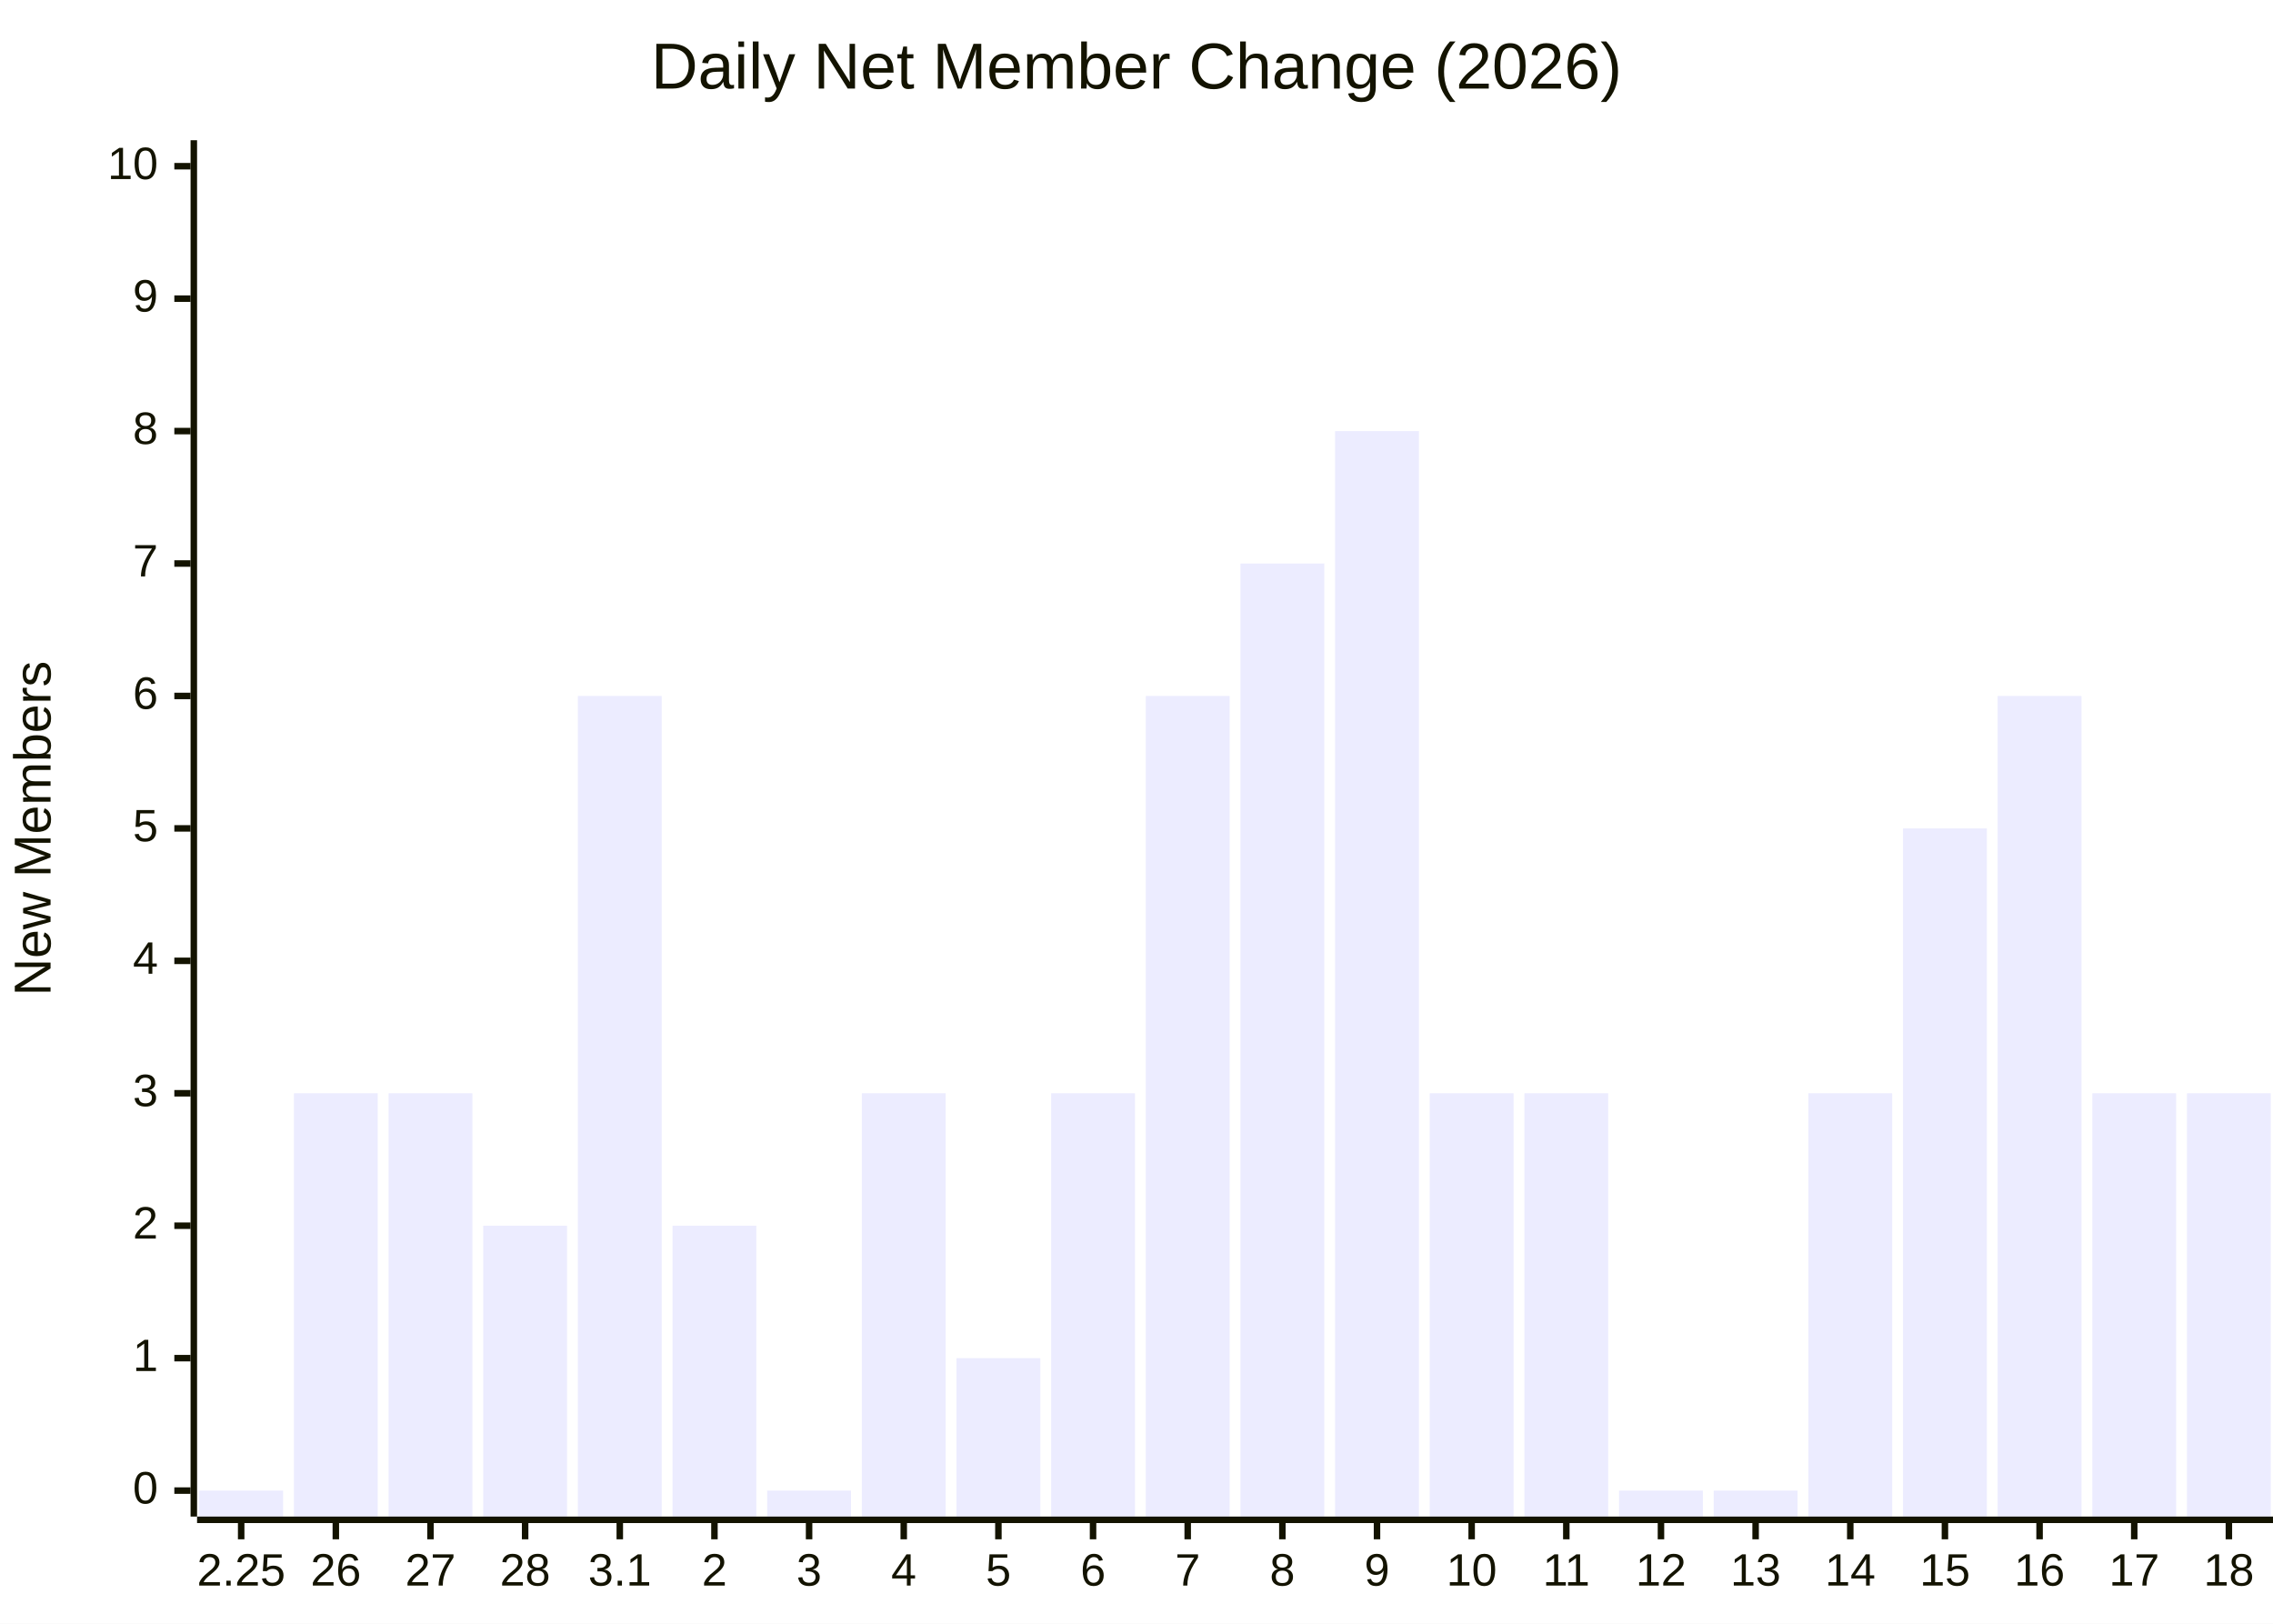
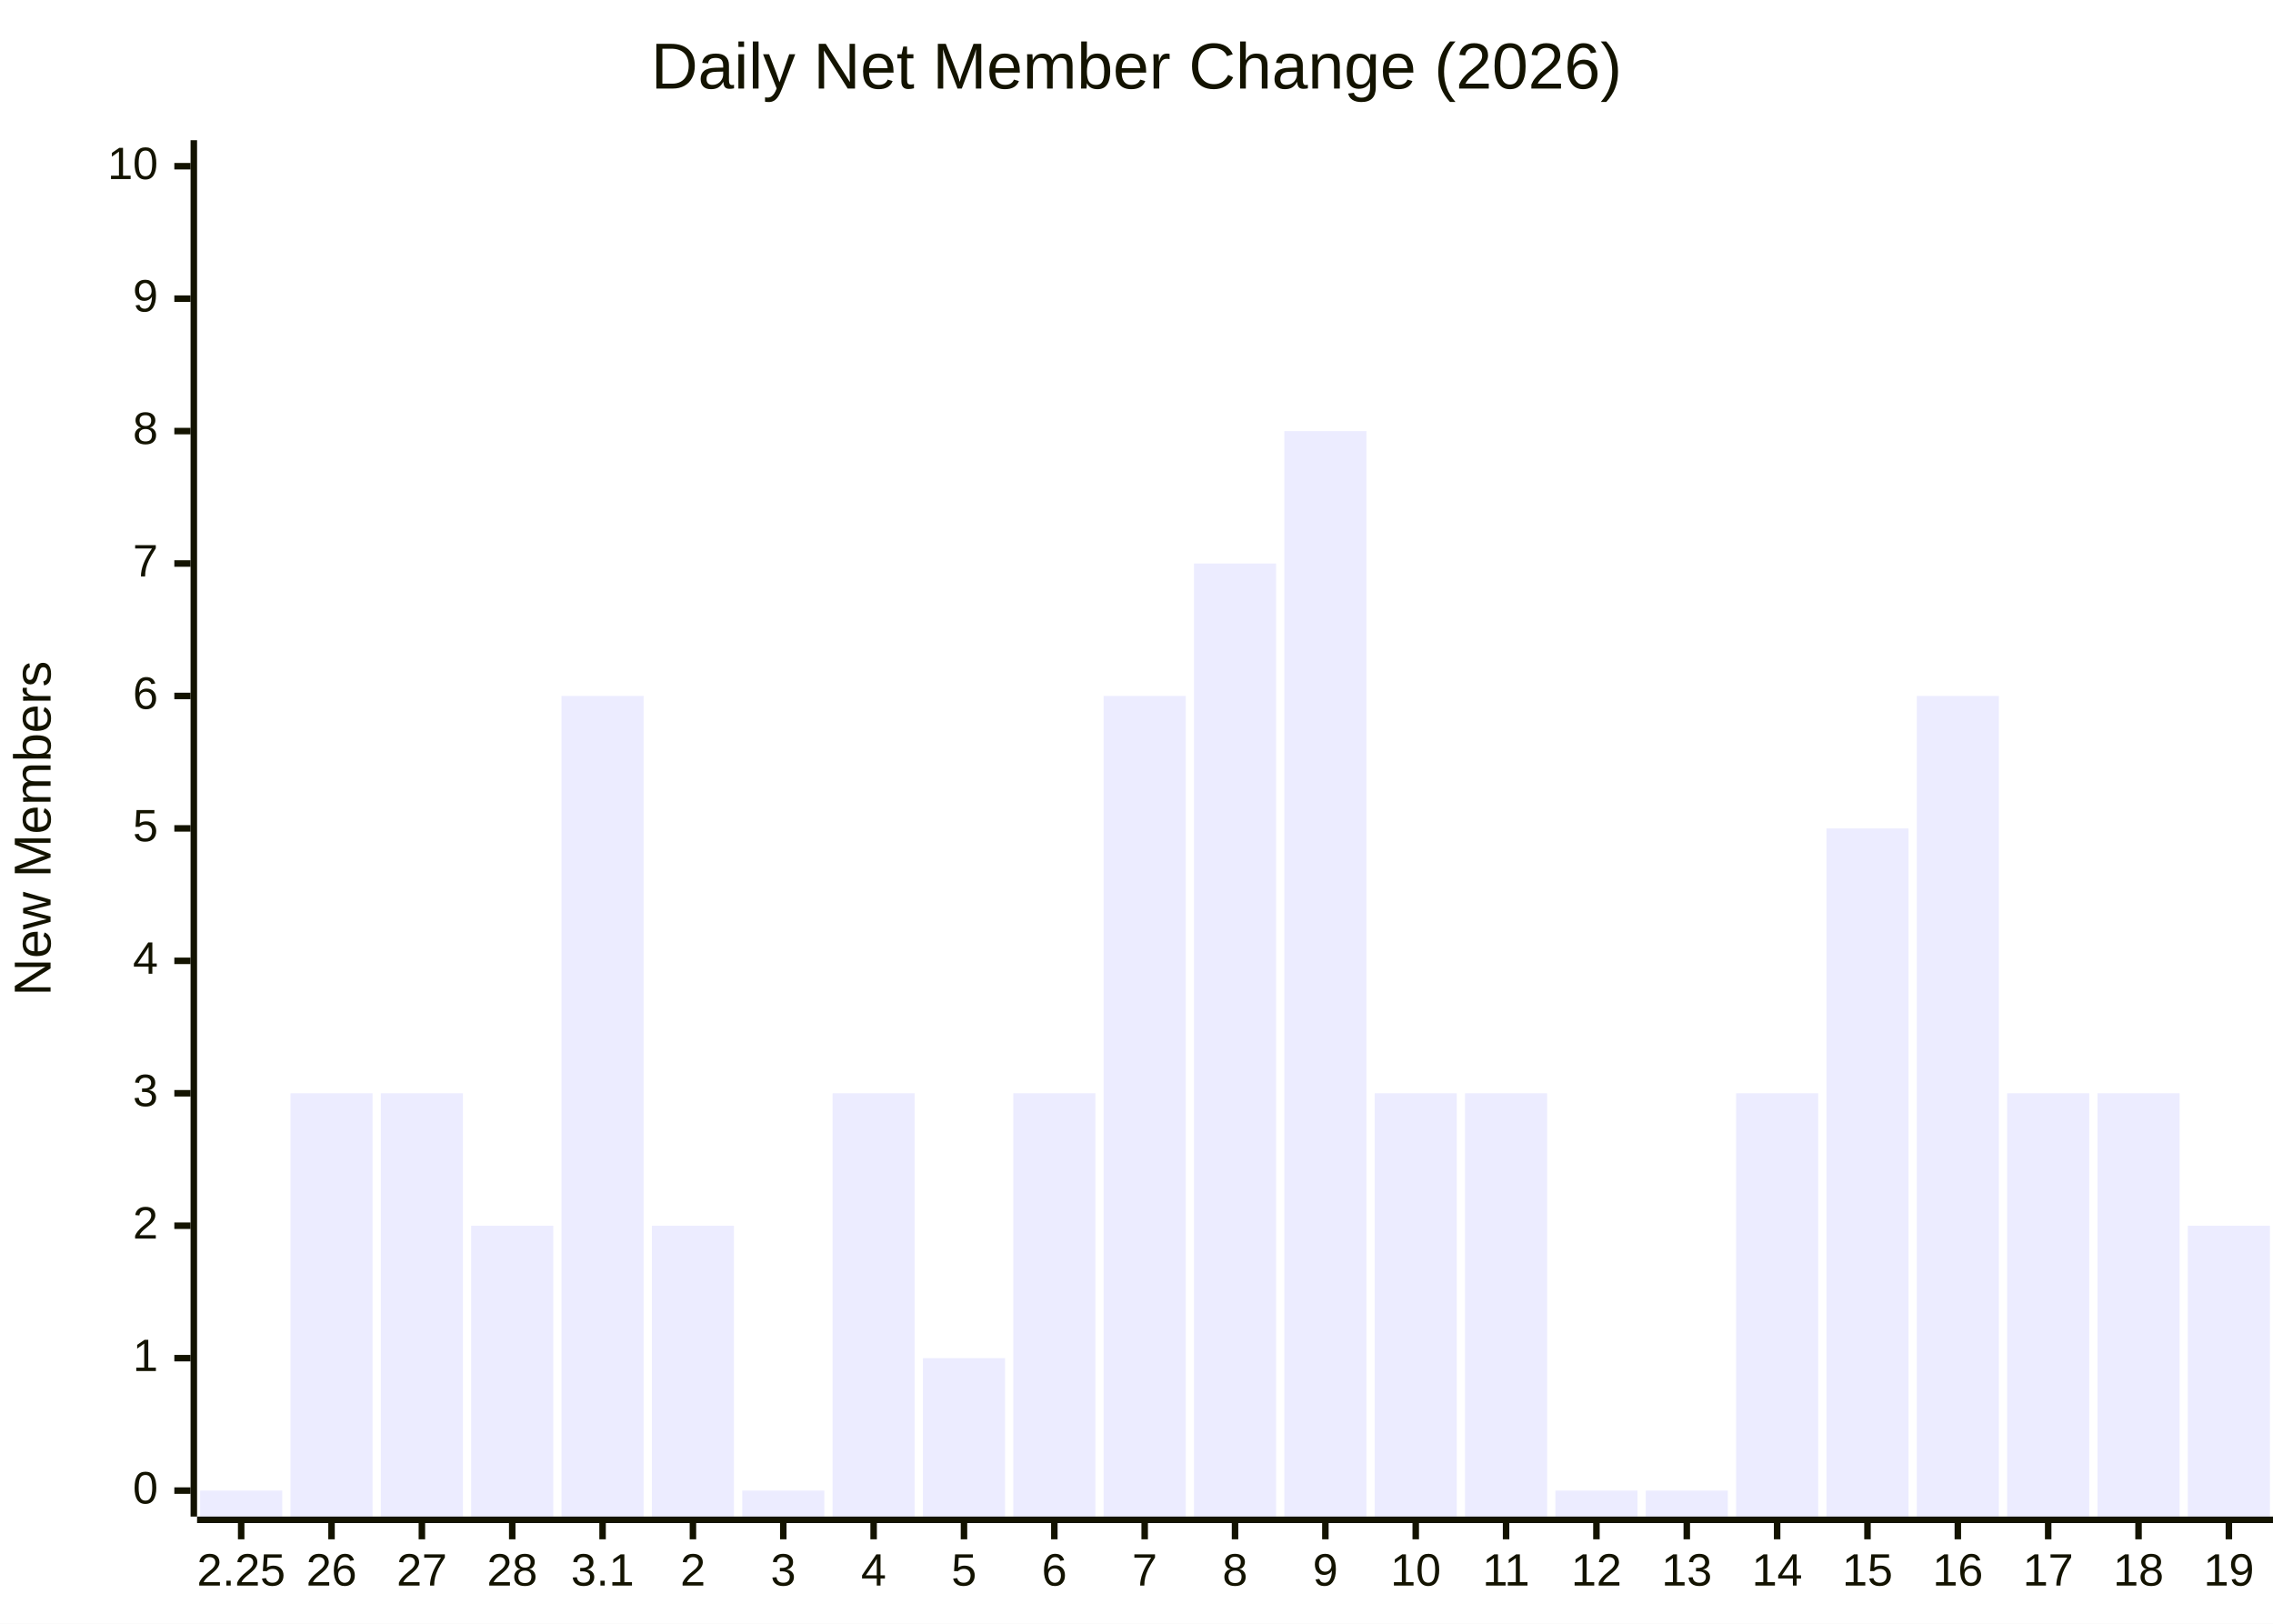
<svg xmlns="http://www.w3.org/2000/svg" id="my-svg" width="100%" style="max-width: 700px; background-color: white;" viewBox="0 0 700 500" role="graphics-document document" aria-roledescription="xychart">
  <style>#my-svg{font-family:"trebuchet ms",verdana,arial,sans-serif;font-size:16px;fill:#333;}@keyframes edge-animation-frame{from{stroke-dashoffset:0;}}@keyframes dash{to{stroke-dashoffset:0;}}#my-svg .edge-animation-slow{stroke-dasharray:9,5!important;stroke-dashoffset:900;animation:dash 50s linear infinite;stroke-linecap:round;}#my-svg .edge-animation-fast{stroke-dasharray:9,5!important;stroke-dashoffset:900;animation:dash 20s linear infinite;stroke-linecap:round;}#my-svg .error-icon{fill:#552222;}#my-svg .error-text{fill:#552222;stroke:#552222;}#my-svg .edge-thickness-normal{stroke-width:1px;}#my-svg .edge-thickness-thick{stroke-width:3.5px;}#my-svg .edge-pattern-solid{stroke-dasharray:0;}#my-svg .edge-thickness-invisible{stroke-width:0;fill:none;}#my-svg .edge-pattern-dashed{stroke-dasharray:3;}#my-svg .edge-pattern-dotted{stroke-dasharray:2;}#my-svg .marker{fill:#333333;stroke:#333333;}#my-svg .marker.cross{stroke:#333333;}#my-svg svg{font-family:"trebuchet ms",verdana,arial,sans-serif;font-size:16px;}#my-svg p{margin:0;}#my-svg :root{--mermaid-font-family:"trebuchet ms",verdana,arial,sans-serif;}</style>
  <g />
  <g class="main">
    <rect width="700" height="500" class="background" fill="white" />
    <g class="chart-title">
      <text x="0" y="0" fill="#131300" font-size="20" dominant-baseline="middle" text-anchor="middle" transform="translate(350, 21.58984) rotate(0)">Daily Net Member Change (2026)</text>
    </g>
    <g class="plot">
      <g class="bar-plot-0">
-         <rect x="61.367" y="459" width="25.813" height="8" fill="#ECECFF" stroke="#ECECFF" stroke-width="0" />
-         <rect x="90.516" y="336.654" width="25.813" height="130.346" fill="#ECECFF" stroke="#ECECFF" stroke-width="0" />
-         <rect x="119.666" y="336.654" width="25.813" height="130.346" fill="#ECECFF" stroke="#ECECFF" stroke-width="0" />
-         <rect x="148.815" y="377.436" width="25.813" height="89.564" fill="#ECECFF" stroke="#ECECFF" stroke-width="0" />
-         <rect x="177.965" y="214.308" width="25.813" height="252.692" fill="#ECECFF" stroke="#ECECFF" stroke-width="0" />
-         <rect x="207.115" y="377.436" width="25.813" height="89.564" fill="#ECECFF" stroke="#ECECFF" stroke-width="0" />
-         <rect x="236.264" y="459" width="25.813" height="8" fill="#ECECFF" stroke="#ECECFF" stroke-width="0" />
-         <rect x="265.414" y="336.654" width="25.813" height="130.346" fill="#ECECFF" stroke="#ECECFF" stroke-width="0" />
-         <rect x="294.563" y="418.218" width="25.813" height="48.782" fill="#ECECFF" stroke="#ECECFF" stroke-width="0" />
-         <rect x="323.713" y="336.654" width="25.813" height="130.346" fill="#ECECFF" stroke="#ECECFF" stroke-width="0" />
-         <rect x="352.862" y="214.308" width="25.813" height="252.692" fill="#ECECFF" stroke="#ECECFF" stroke-width="0" />
-         <rect x="382.012" y="173.526" width="25.813" height="293.474" fill="#ECECFF" stroke="#ECECFF" stroke-width="0" />
-         <rect x="411.161" y="132.744" width="25.813" height="334.256" fill="#ECECFF" stroke="#ECECFF" stroke-width="0" />
-         <rect x="440.311" y="336.654" width="25.813" height="130.346" fill="#ECECFF" stroke="#ECECFF" stroke-width="0" />
-         <rect x="469.461" y="336.654" width="25.813" height="130.346" fill="#ECECFF" stroke="#ECECFF" stroke-width="0" />
-         <rect x="498.61" y="459" width="25.813" height="8" fill="#ECECFF" stroke="#ECECFF" stroke-width="0" />
-         <rect x="527.76" y="459" width="25.813" height="8" fill="#ECECFF" stroke="#ECECFF" stroke-width="0" />
-         <rect x="556.909" y="336.654" width="25.813" height="130.346" fill="#ECECFF" stroke="#ECECFF" stroke-width="0" />
-         <rect x="586.059" y="255.09" width="25.813" height="211.91" fill="#ECECFF" stroke="#ECECFF" stroke-width="0" />
-         <rect x="615.208" y="214.308" width="25.813" height="252.692" fill="#ECECFF" stroke="#ECECFF" stroke-width="0" />
-         <rect x="644.358" y="336.654" width="25.813" height="130.346" fill="#ECECFF" stroke="#ECECFF" stroke-width="0" />
-         <rect x="673.507" y="336.654" width="25.813" height="130.346" fill="#ECECFF" stroke="#ECECFF" stroke-width="0" />
+         <rect x="61.631" y="459" width="25.284" height="8" fill="#ECECFF" stroke="#ECECFF" stroke-width="0" />
+         <rect x="89.456" y="336.654" width="25.284" height="130.346" fill="#ECECFF" stroke="#ECECFF" stroke-width="0" />
+         <rect x="117.281" y="336.654" width="25.284" height="130.346" fill="#ECECFF" stroke="#ECECFF" stroke-width="0" />
+         <rect x="145.105" y="377.436" width="25.284" height="89.564" fill="#ECECFF" stroke="#ECECFF" stroke-width="0" />
+         <rect x="172.93" y="214.308" width="25.284" height="252.692" fill="#ECECFF" stroke="#ECECFF" stroke-width="0" />
+         <rect x="200.754" y="377.436" width="25.284" height="89.564" fill="#ECECFF" stroke="#ECECFF" stroke-width="0" />
+         <rect x="228.579" y="459" width="25.284" height="8" fill="#ECECFF" stroke="#ECECFF" stroke-width="0" />
+         <rect x="256.403" y="336.654" width="25.284" height="130.346" fill="#ECECFF" stroke="#ECECFF" stroke-width="0" />
+         <rect x="284.228" y="418.218" width="25.284" height="48.782" fill="#ECECFF" stroke="#ECECFF" stroke-width="0" />
+         <rect x="312.053" y="336.654" width="25.284" height="130.346" fill="#ECECFF" stroke="#ECECFF" stroke-width="0" />
+         <rect x="339.877" y="214.308" width="25.284" height="252.692" fill="#ECECFF" stroke="#ECECFF" stroke-width="0" />
+         <rect x="367.702" y="173.526" width="25.284" height="293.474" fill="#ECECFF" stroke="#ECECFF" stroke-width="0" />
+         <rect x="395.526" y="132.744" width="25.284" height="334.256" fill="#ECECFF" stroke="#ECECFF" stroke-width="0" />
+         <rect x="423.351" y="336.654" width="25.284" height="130.346" fill="#ECECFF" stroke="#ECECFF" stroke-width="0" />
+         <rect x="451.175" y="336.654" width="25.284" height="130.346" fill="#ECECFF" stroke="#ECECFF" stroke-width="0" />
+         <rect x="479" y="459" width="25.284" height="8" fill="#ECECFF" stroke="#ECECFF" stroke-width="0" />
+         <rect x="506.825" y="459" width="25.284" height="8" fill="#ECECFF" stroke="#ECECFF" stroke-width="0" />
+         <rect x="534.649" y="336.654" width="25.284" height="130.346" fill="#ECECFF" stroke="#ECECFF" stroke-width="0" />
+         <rect x="562.474" y="255.09" width="25.284" height="211.91" fill="#ECECFF" stroke="#ECECFF" stroke-width="0" />
+         <rect x="590.298" y="214.308" width="25.284" height="252.692" fill="#ECECFF" stroke="#ECECFF" stroke-width="0" />
+         <rect x="618.123" y="336.654" width="25.284" height="130.346" fill="#ECECFF" stroke="#ECECFF" stroke-width="0" />
+         <rect x="645.947" y="336.654" width="25.284" height="130.346" fill="#ECECFF" stroke="#ECECFF" stroke-width="0" />
+         <rect x="673.772" y="377.436" width="25.284" height="89.564" fill="#ECECFF" stroke="#ECECFF" stroke-width="0" />
      </g>
    </g>
    <g class="bottom-axis">
      <g class="axis-line">
        <path d="M 60.688,468 L 700,468" fill="none" stroke="#131300" stroke-width="2" />
      </g>
      <g class="label">
        <text x="0" y="0" fill="#131300" font-size="14" dominant-baseline="text-before-edge" text-anchor="middle" transform="translate(74.27344, 479) rotate(0)">2.25</text>
-         <text x="0" y="0" fill="#131300" font-size="14" dominant-baseline="text-before-edge" text-anchor="middle" transform="translate(103.423, 479) rotate(0)">26</text>
-         <text x="0" y="0" fill="#131300" font-size="14" dominant-baseline="text-before-edge" text-anchor="middle" transform="translate(132.5725, 479) rotate(0)">27</text>
-         <text x="0" y="0" fill="#131300" font-size="14" dominant-baseline="text-before-edge" text-anchor="middle" transform="translate(161.7221, 479) rotate(0)">28</text>
-         <text x="0" y="0" fill="#131300" font-size="14" dominant-baseline="text-before-edge" text-anchor="middle" transform="translate(190.8717, 479) rotate(0)">3.1</text>
-         <text x="0" y="0" fill="#131300" font-size="14" dominant-baseline="text-before-edge" text-anchor="middle" transform="translate(220.0212, 479) rotate(0)">2</text>
-         <text x="0" y="0" fill="#131300" font-size="14" dominant-baseline="text-before-edge" text-anchor="middle" transform="translate(249.1708, 479) rotate(0)">3</text>
-         <text x="0" y="0" fill="#131300" font-size="14" dominant-baseline="text-before-edge" text-anchor="middle" transform="translate(278.3203, 479) rotate(0)">4</text>
-         <text x="0" y="0" fill="#131300" font-size="14" dominant-baseline="text-before-edge" text-anchor="middle" transform="translate(307.4699, 479) rotate(0)">5</text>
-         <text x="0" y="0" fill="#131300" font-size="14" dominant-baseline="text-before-edge" text-anchor="middle" transform="translate(336.6194, 479) rotate(0)">6</text>
-         <text x="0" y="0" fill="#131300" font-size="14" dominant-baseline="text-before-edge" text-anchor="middle" transform="translate(365.769, 479) rotate(0)">7</text>
-         <text x="0" y="0" fill="#131300" font-size="14" dominant-baseline="text-before-edge" text-anchor="middle" transform="translate(394.9185, 479) rotate(0)">8</text>
-         <text x="0" y="0" fill="#131300" font-size="14" dominant-baseline="text-before-edge" text-anchor="middle" transform="translate(424.0681, 479) rotate(0)">9</text>
-         <text x="0" y="0" fill="#131300" font-size="14" dominant-baseline="text-before-edge" text-anchor="middle" transform="translate(453.2176, 479) rotate(0)">10</text>
-         <text x="0" y="0" fill="#131300" font-size="14" dominant-baseline="text-before-edge" text-anchor="middle" transform="translate(482.3672, 479) rotate(0)">11</text>
-         <text x="0" y="0" fill="#131300" font-size="14" dominant-baseline="text-before-edge" text-anchor="middle" transform="translate(511.5167, 479) rotate(0)">12</text>
-         <text x="0" y="0" fill="#131300" font-size="14" dominant-baseline="text-before-edge" text-anchor="middle" transform="translate(540.6663, 479) rotate(0)">13</text>
-         <text x="0" y="0" fill="#131300" font-size="14" dominant-baseline="text-before-edge" text-anchor="middle" transform="translate(569.8158, 479) rotate(0)">14</text>
-         <text x="0" y="0" fill="#131300" font-size="14" dominant-baseline="text-before-edge" text-anchor="middle" transform="translate(598.9654, 479) rotate(0)">15</text>
-         <text x="0" y="0" fill="#131300" font-size="14" dominant-baseline="text-before-edge" text-anchor="middle" transform="translate(628.115, 479) rotate(0)">16</text>
-         <text x="0" y="0" fill="#131300" font-size="14" dominant-baseline="text-before-edge" text-anchor="middle" transform="translate(657.2645, 479) rotate(0)">17</text>
-         <text x="0" y="0" fill="#131300" font-size="14" dominant-baseline="text-before-edge" text-anchor="middle" transform="translate(686.4141, 479) rotate(0)">18</text>
+         <text x="0" y="0" fill="#131300" font-size="14" dominant-baseline="text-before-edge" text-anchor="middle" transform="translate(102.098, 479) rotate(0)">26</text>
+         <text x="0" y="0" fill="#131300" font-size="14" dominant-baseline="text-before-edge" text-anchor="middle" transform="translate(129.9226, 479) rotate(0)">27</text>
+         <text x="0" y="0" fill="#131300" font-size="14" dominant-baseline="text-before-edge" text-anchor="middle" transform="translate(157.7472, 479) rotate(0)">28</text>
+         <text x="0" y="0" fill="#131300" font-size="14" dominant-baseline="text-before-edge" text-anchor="middle" transform="translate(185.5717, 479) rotate(0)">3.1</text>
+         <text x="0" y="0" fill="#131300" font-size="14" dominant-baseline="text-before-edge" text-anchor="middle" transform="translate(213.3963, 479) rotate(0)">2</text>
+         <text x="0" y="0" fill="#131300" font-size="14" dominant-baseline="text-before-edge" text-anchor="middle" transform="translate(241.2209, 479) rotate(0)">3</text>
+         <text x="0" y="0" fill="#131300" font-size="14" dominant-baseline="text-before-edge" text-anchor="middle" transform="translate(269.0455, 479) rotate(0)">4</text>
+         <text x="0" y="0" fill="#131300" font-size="14" dominant-baseline="text-before-edge" text-anchor="middle" transform="translate(296.87, 479) rotate(0)">5</text>
+         <text x="0" y="0" fill="#131300" font-size="14" dominant-baseline="text-before-edge" text-anchor="middle" transform="translate(324.6946, 479) rotate(0)">6</text>
+         <text x="0" y="0" fill="#131300" font-size="14" dominant-baseline="text-before-edge" text-anchor="middle" transform="translate(352.5192, 479) rotate(0)">7</text>
+         <text x="0" y="0" fill="#131300" font-size="14" dominant-baseline="text-before-edge" text-anchor="middle" transform="translate(380.3438, 479) rotate(0)">8</text>
+         <text x="0" y="0" fill="#131300" font-size="14" dominant-baseline="text-before-edge" text-anchor="middle" transform="translate(408.1683, 479) rotate(0)">9</text>
+         <text x="0" y="0" fill="#131300" font-size="14" dominant-baseline="text-before-edge" text-anchor="middle" transform="translate(435.9929, 479) rotate(0)">10</text>
+         <text x="0" y="0" fill="#131300" font-size="14" dominant-baseline="text-before-edge" text-anchor="middle" transform="translate(463.8175, 479) rotate(0)">11</text>
+         <text x="0" y="0" fill="#131300" font-size="14" dominant-baseline="text-before-edge" text-anchor="middle" transform="translate(491.642, 479) rotate(0)">12</text>
+         <text x="0" y="0" fill="#131300" font-size="14" dominant-baseline="text-before-edge" text-anchor="middle" transform="translate(519.4666, 479) rotate(0)">13</text>
+         <text x="0" y="0" fill="#131300" font-size="14" dominant-baseline="text-before-edge" text-anchor="middle" transform="translate(547.2912, 479) rotate(0)">14</text>
+         <text x="0" y="0" fill="#131300" font-size="14" dominant-baseline="text-before-edge" text-anchor="middle" transform="translate(575.1158, 479) rotate(0)">15</text>
+         <text x="0" y="0" fill="#131300" font-size="14" dominant-baseline="text-before-edge" text-anchor="middle" transform="translate(602.9403, 479) rotate(0)">16</text>
+         <text x="0" y="0" fill="#131300" font-size="14" dominant-baseline="text-before-edge" text-anchor="middle" transform="translate(630.7649, 479) rotate(0)">17</text>
+         <text x="0" y="0" fill="#131300" font-size="14" dominant-baseline="text-before-edge" text-anchor="middle" transform="translate(658.5895, 479) rotate(0)">18</text>
+         <text x="0" y="0" fill="#131300" font-size="14" dominant-baseline="text-before-edge" text-anchor="middle" transform="translate(686.4141, 479) rotate(0)">19</text>
      </g>
      <g class="ticks">
        <path d="M 74.273,469 L 74.273,474" fill="none" stroke="#131300" stroke-width="2" />
-         <path d="M 103.423,469 L 103.423,474" fill="none" stroke="#131300" stroke-width="2" />
-         <path d="M 132.573,469 L 132.573,474" fill="none" stroke="#131300" stroke-width="2" />
-         <path d="M 161.722,469 L 161.722,474" fill="none" stroke="#131300" stroke-width="2" />
-         <path d="M 190.872,469 L 190.872,474" fill="none" stroke="#131300" stroke-width="2" />
-         <path d="M 220.021,469 L 220.021,474" fill="none" stroke="#131300" stroke-width="2" />
-         <path d="M 249.171,469 L 249.171,474" fill="none" stroke="#131300" stroke-width="2" />
-         <path d="M 278.32,469 L 278.32,474" fill="none" stroke="#131300" stroke-width="2" />
-         <path d="M 307.47,469 L 307.47,474" fill="none" stroke="#131300" stroke-width="2" />
-         <path d="M 336.619,469 L 336.619,474" fill="none" stroke="#131300" stroke-width="2" />
-         <path d="M 365.769,469 L 365.769,474" fill="none" stroke="#131300" stroke-width="2" />
-         <path d="M 394.919,469 L 394.919,474" fill="none" stroke="#131300" stroke-width="2" />
-         <path d="M 424.068,469 L 424.068,474" fill="none" stroke="#131300" stroke-width="2" />
-         <path d="M 453.218,469 L 453.218,474" fill="none" stroke="#131300" stroke-width="2" />
-         <path d="M 482.367,469 L 482.367,474" fill="none" stroke="#131300" stroke-width="2" />
-         <path d="M 511.517,469 L 511.517,474" fill="none" stroke="#131300" stroke-width="2" />
-         <path d="M 540.666,469 L 540.666,474" fill="none" stroke="#131300" stroke-width="2" />
-         <path d="M 569.816,469 L 569.816,474" fill="none" stroke="#131300" stroke-width="2" />
-         <path d="M 598.965,469 L 598.965,474" fill="none" stroke="#131300" stroke-width="2" />
-         <path d="M 628.115,469 L 628.115,474" fill="none" stroke="#131300" stroke-width="2" />
-         <path d="M 657.265,469 L 657.265,474" fill="none" stroke="#131300" stroke-width="2" />
+         <path d="M 102.098,469 L 102.098,474" fill="none" stroke="#131300" stroke-width="2" />
+         <path d="M 129.923,469 L 129.923,474" fill="none" stroke="#131300" stroke-width="2" />
+         <path d="M 157.747,469 L 157.747,474" fill="none" stroke="#131300" stroke-width="2" />
+         <path d="M 185.572,469 L 185.572,474" fill="none" stroke="#131300" stroke-width="2" />
+         <path d="M 213.396,469 L 213.396,474" fill="none" stroke="#131300" stroke-width="2" />
+         <path d="M 241.221,469 L 241.221,474" fill="none" stroke="#131300" stroke-width="2" />
+         <path d="M 269.045,469 L 269.045,474" fill="none" stroke="#131300" stroke-width="2" />
+         <path d="M 296.87,469 L 296.87,474" fill="none" stroke="#131300" stroke-width="2" />
+         <path d="M 324.695,469 L 324.695,474" fill="none" stroke="#131300" stroke-width="2" />
+         <path d="M 352.519,469 L 352.519,474" fill="none" stroke="#131300" stroke-width="2" />
+         <path d="M 380.344,469 L 380.344,474" fill="none" stroke="#131300" stroke-width="2" />
+         <path d="M 408.168,469 L 408.168,474" fill="none" stroke="#131300" stroke-width="2" />
+         <path d="M 435.993,469 L 435.993,474" fill="none" stroke="#131300" stroke-width="2" />
+         <path d="M 463.817,469 L 463.817,474" fill="none" stroke="#131300" stroke-width="2" />
+         <path d="M 491.642,469 L 491.642,474" fill="none" stroke="#131300" stroke-width="2" />
+         <path d="M 519.467,469 L 519.467,474" fill="none" stroke="#131300" stroke-width="2" />
+         <path d="M 547.291,469 L 547.291,474" fill="none" stroke="#131300" stroke-width="2" />
+         <path d="M 575.116,469 L 575.116,474" fill="none" stroke="#131300" stroke-width="2" />
+         <path d="M 602.94,469 L 602.94,474" fill="none" stroke="#131300" stroke-width="2" />
+         <path d="M 630.765,469 L 630.765,474" fill="none" stroke="#131300" stroke-width="2" />
+         <path d="M 658.589,469 L 658.589,474" fill="none" stroke="#131300" stroke-width="2" />
        <path d="M 686.414,469 L 686.414,474" fill="none" stroke="#131300" stroke-width="2" />
      </g>
    </g>
    <g class="left-axis">
      <g class="axisl-line">
        <path d="M 59.688,43.18 L 59.688,467" fill="none" stroke="#131300" stroke-width="2" />
      </g>
      <g class="label">
        <text x="0" y="0" fill="#131300" font-size="14" dominant-baseline="middle" text-anchor="end" transform="translate(48.6875, 51.17969) rotate(0)">10</text>
        <text x="0" y="0" fill="#131300" font-size="14" dominant-baseline="middle" text-anchor="end" transform="translate(48.6875, 91.96172) rotate(0)">9</text>
        <text x="0" y="0" fill="#131300" font-size="14" dominant-baseline="middle" text-anchor="end" transform="translate(48.6875, 132.7437) rotate(0)">8</text>
        <text x="0" y="0" fill="#131300" font-size="14" dominant-baseline="middle" text-anchor="end" transform="translate(48.6875, 173.5258) rotate(0)">7</text>
        <text x="0" y="0" fill="#131300" font-size="14" dominant-baseline="middle" text-anchor="end" transform="translate(48.6875, 214.3078) rotate(0)">6</text>
        <text x="0" y="0" fill="#131300" font-size="14" dominant-baseline="middle" text-anchor="end" transform="translate(48.6875, 255.0898) rotate(0)">5</text>
        <text x="0" y="0" fill="#131300" font-size="14" dominant-baseline="middle" text-anchor="end" transform="translate(48.6875, 295.8719) rotate(0)">4</text>
        <text x="0" y="0" fill="#131300" font-size="14" dominant-baseline="middle" text-anchor="end" transform="translate(48.6875, 336.6539) rotate(0)">3</text>
        <text x="0" y="0" fill="#131300" font-size="14" dominant-baseline="middle" text-anchor="end" transform="translate(48.6875, 377.4359) rotate(0)">2</text>
        <text x="0" y="0" fill="#131300" font-size="14" dominant-baseline="middle" text-anchor="end" transform="translate(48.6875, 418.218) rotate(0)">1</text>
        <text x="0" y="0" fill="#131300" font-size="14" dominant-baseline="middle" text-anchor="end" transform="translate(48.6875, 459) rotate(0)">0</text>
      </g>
      <g class="ticks">
        <path d="M 58.688,51.18 L 53.688,51.18" fill="none" stroke="#131300" stroke-width="2" />
        <path d="M 58.688,91.962 L 53.688,91.962" fill="none" stroke="#131300" stroke-width="2" />
        <path d="M 58.688,132.744 L 53.688,132.744" fill="none" stroke="#131300" stroke-width="2" />
        <path d="M 58.688,173.526 L 53.688,173.526" fill="none" stroke="#131300" stroke-width="2" />
        <path d="M 58.688,214.308 L 53.688,214.308" fill="none" stroke="#131300" stroke-width="2" />
        <path d="M 58.688,255.09 L 53.688,255.09" fill="none" stroke="#131300" stroke-width="2" />
        <path d="M 58.688,295.872 L 53.688,295.872" fill="none" stroke="#131300" stroke-width="2" />
        <path d="M 58.688,336.654 L 53.688,336.654" fill="none" stroke="#131300" stroke-width="2" />
        <path d="M 58.688,377.436 L 53.688,377.436" fill="none" stroke="#131300" stroke-width="2" />
        <path d="M 58.688,418.218 L 53.688,418.218" fill="none" stroke="#131300" stroke-width="2" />
        <path d="M 58.688,459 L 53.688,459" fill="none" stroke="#131300" stroke-width="2" />
      </g>
      <g class="title">
        <text x="0" y="0" fill="#131300" font-size="16" dominant-baseline="text-before-edge" text-anchor="middle" transform="translate(5, 255.0898) rotate(270)">New Members</text>
      </g>
    </g>
  </g>
  <g class="mermaid-tmp-group" />
</svg>
